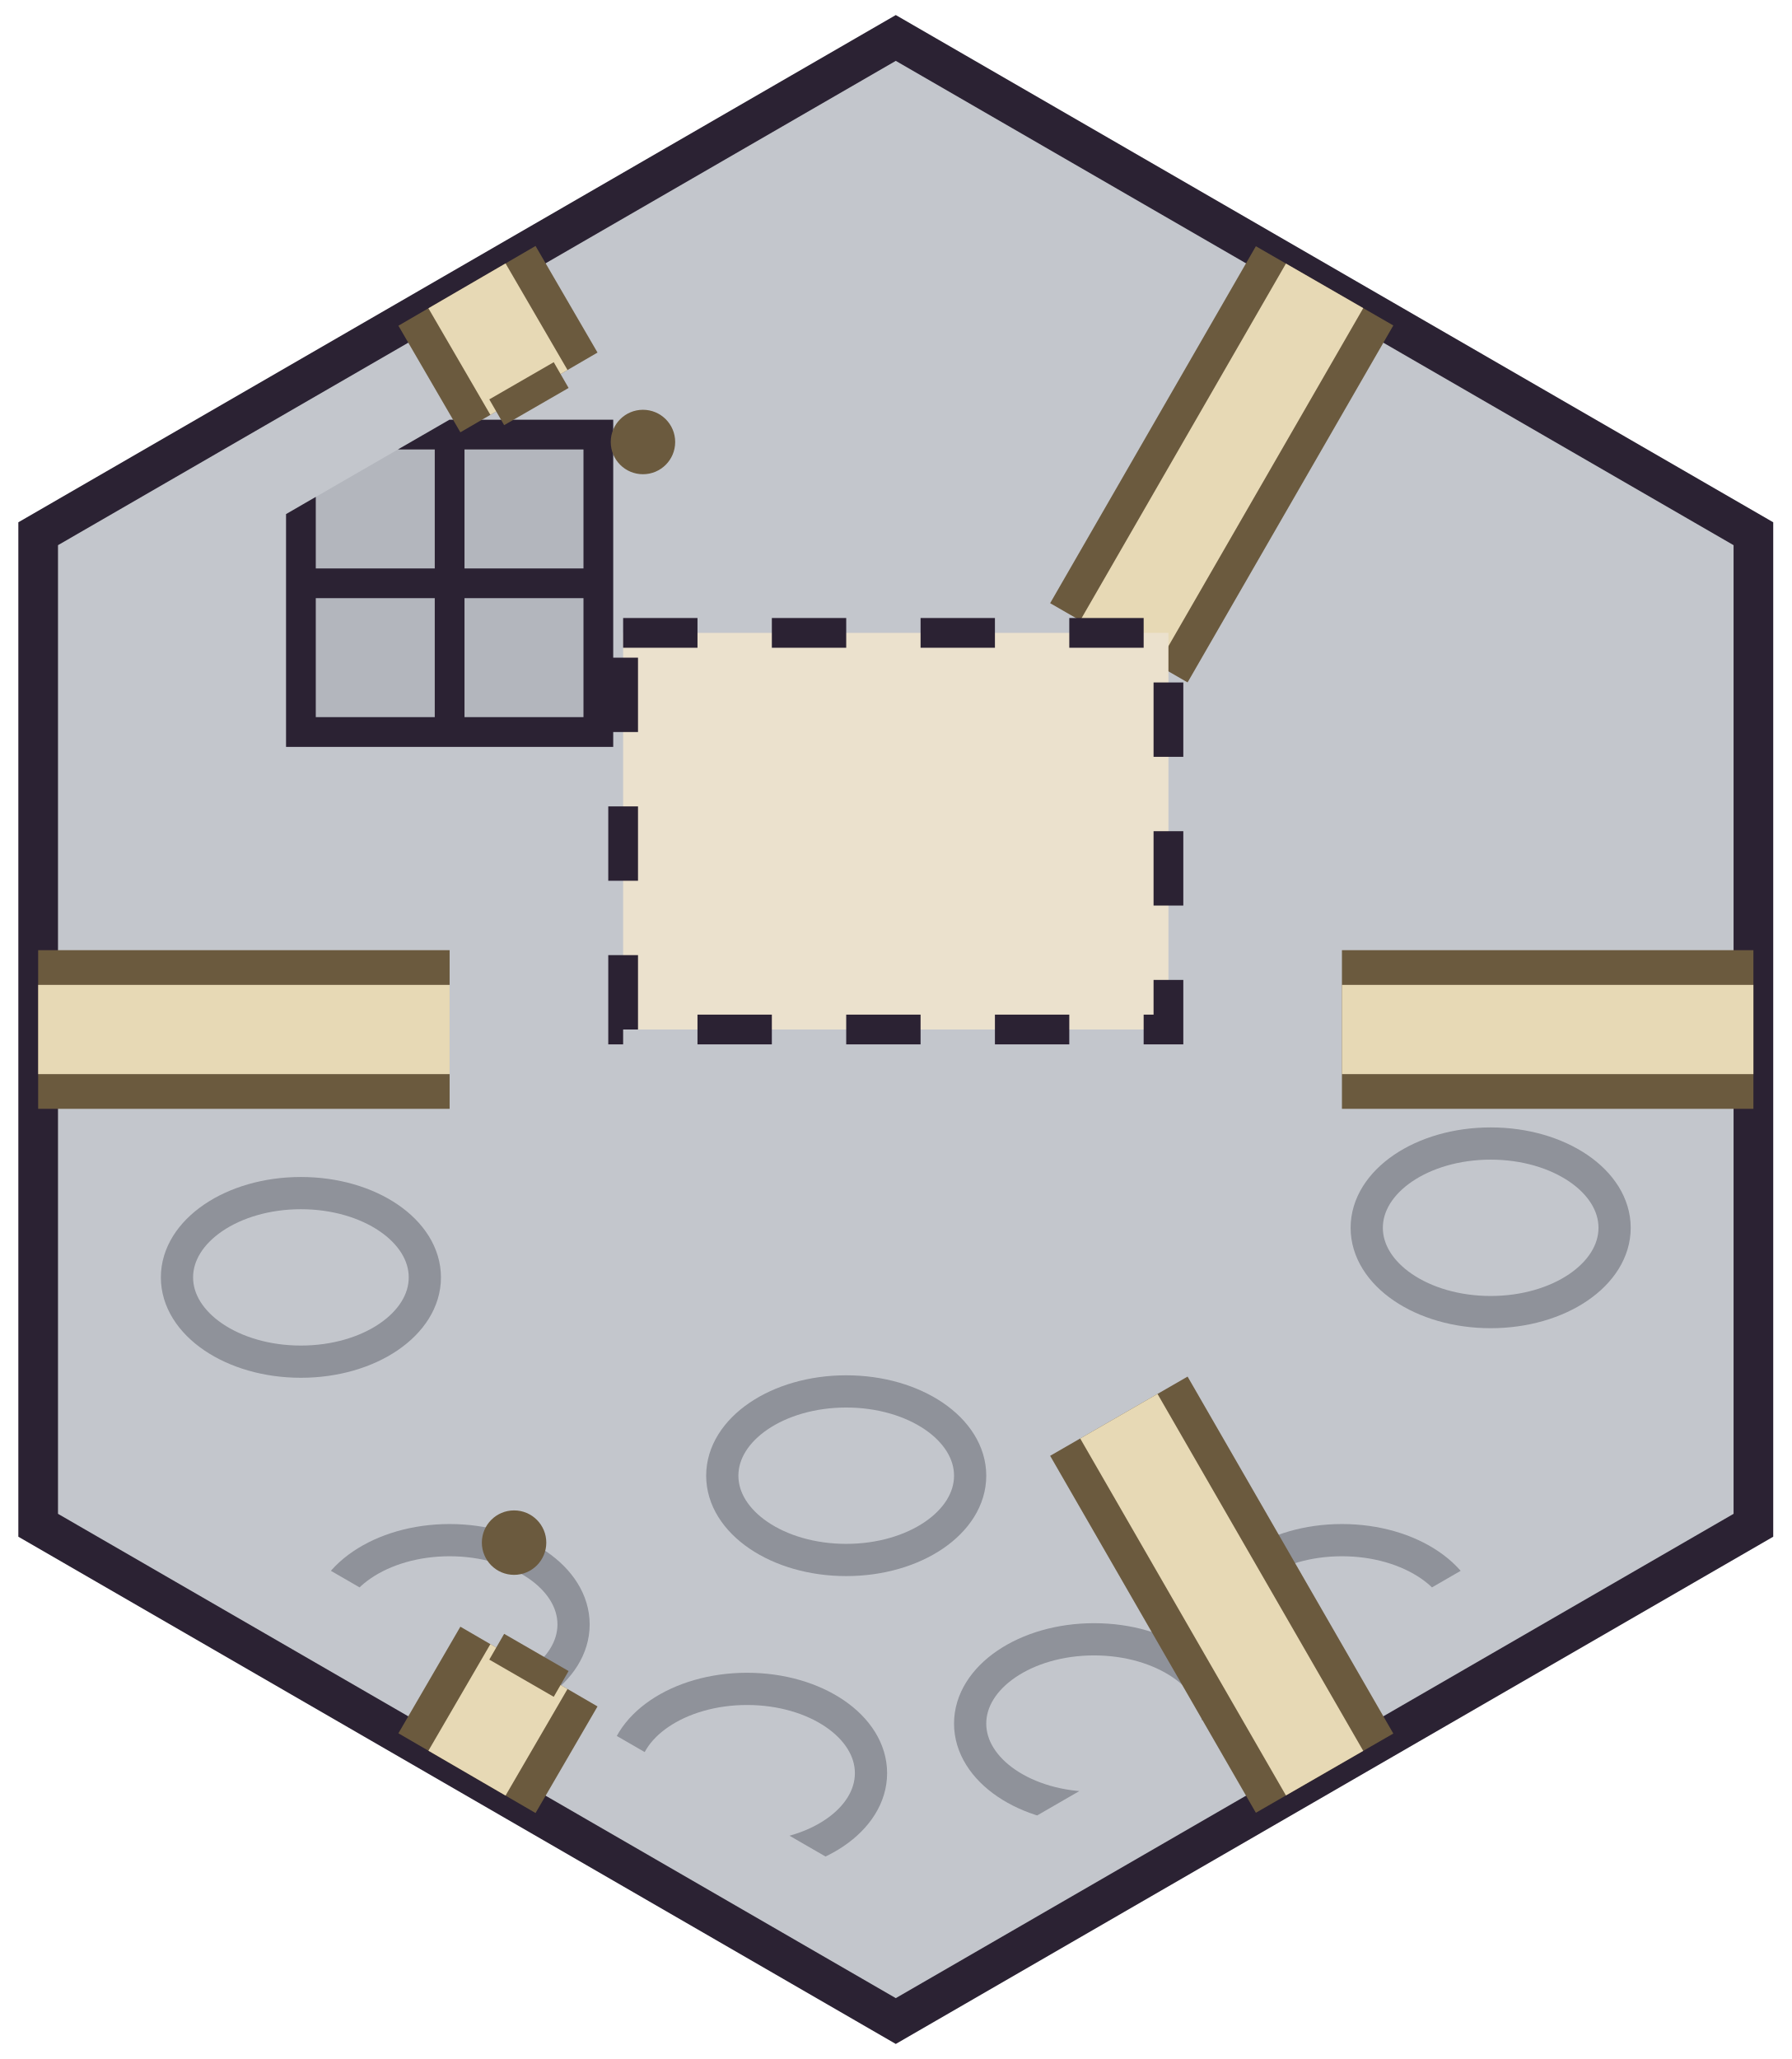
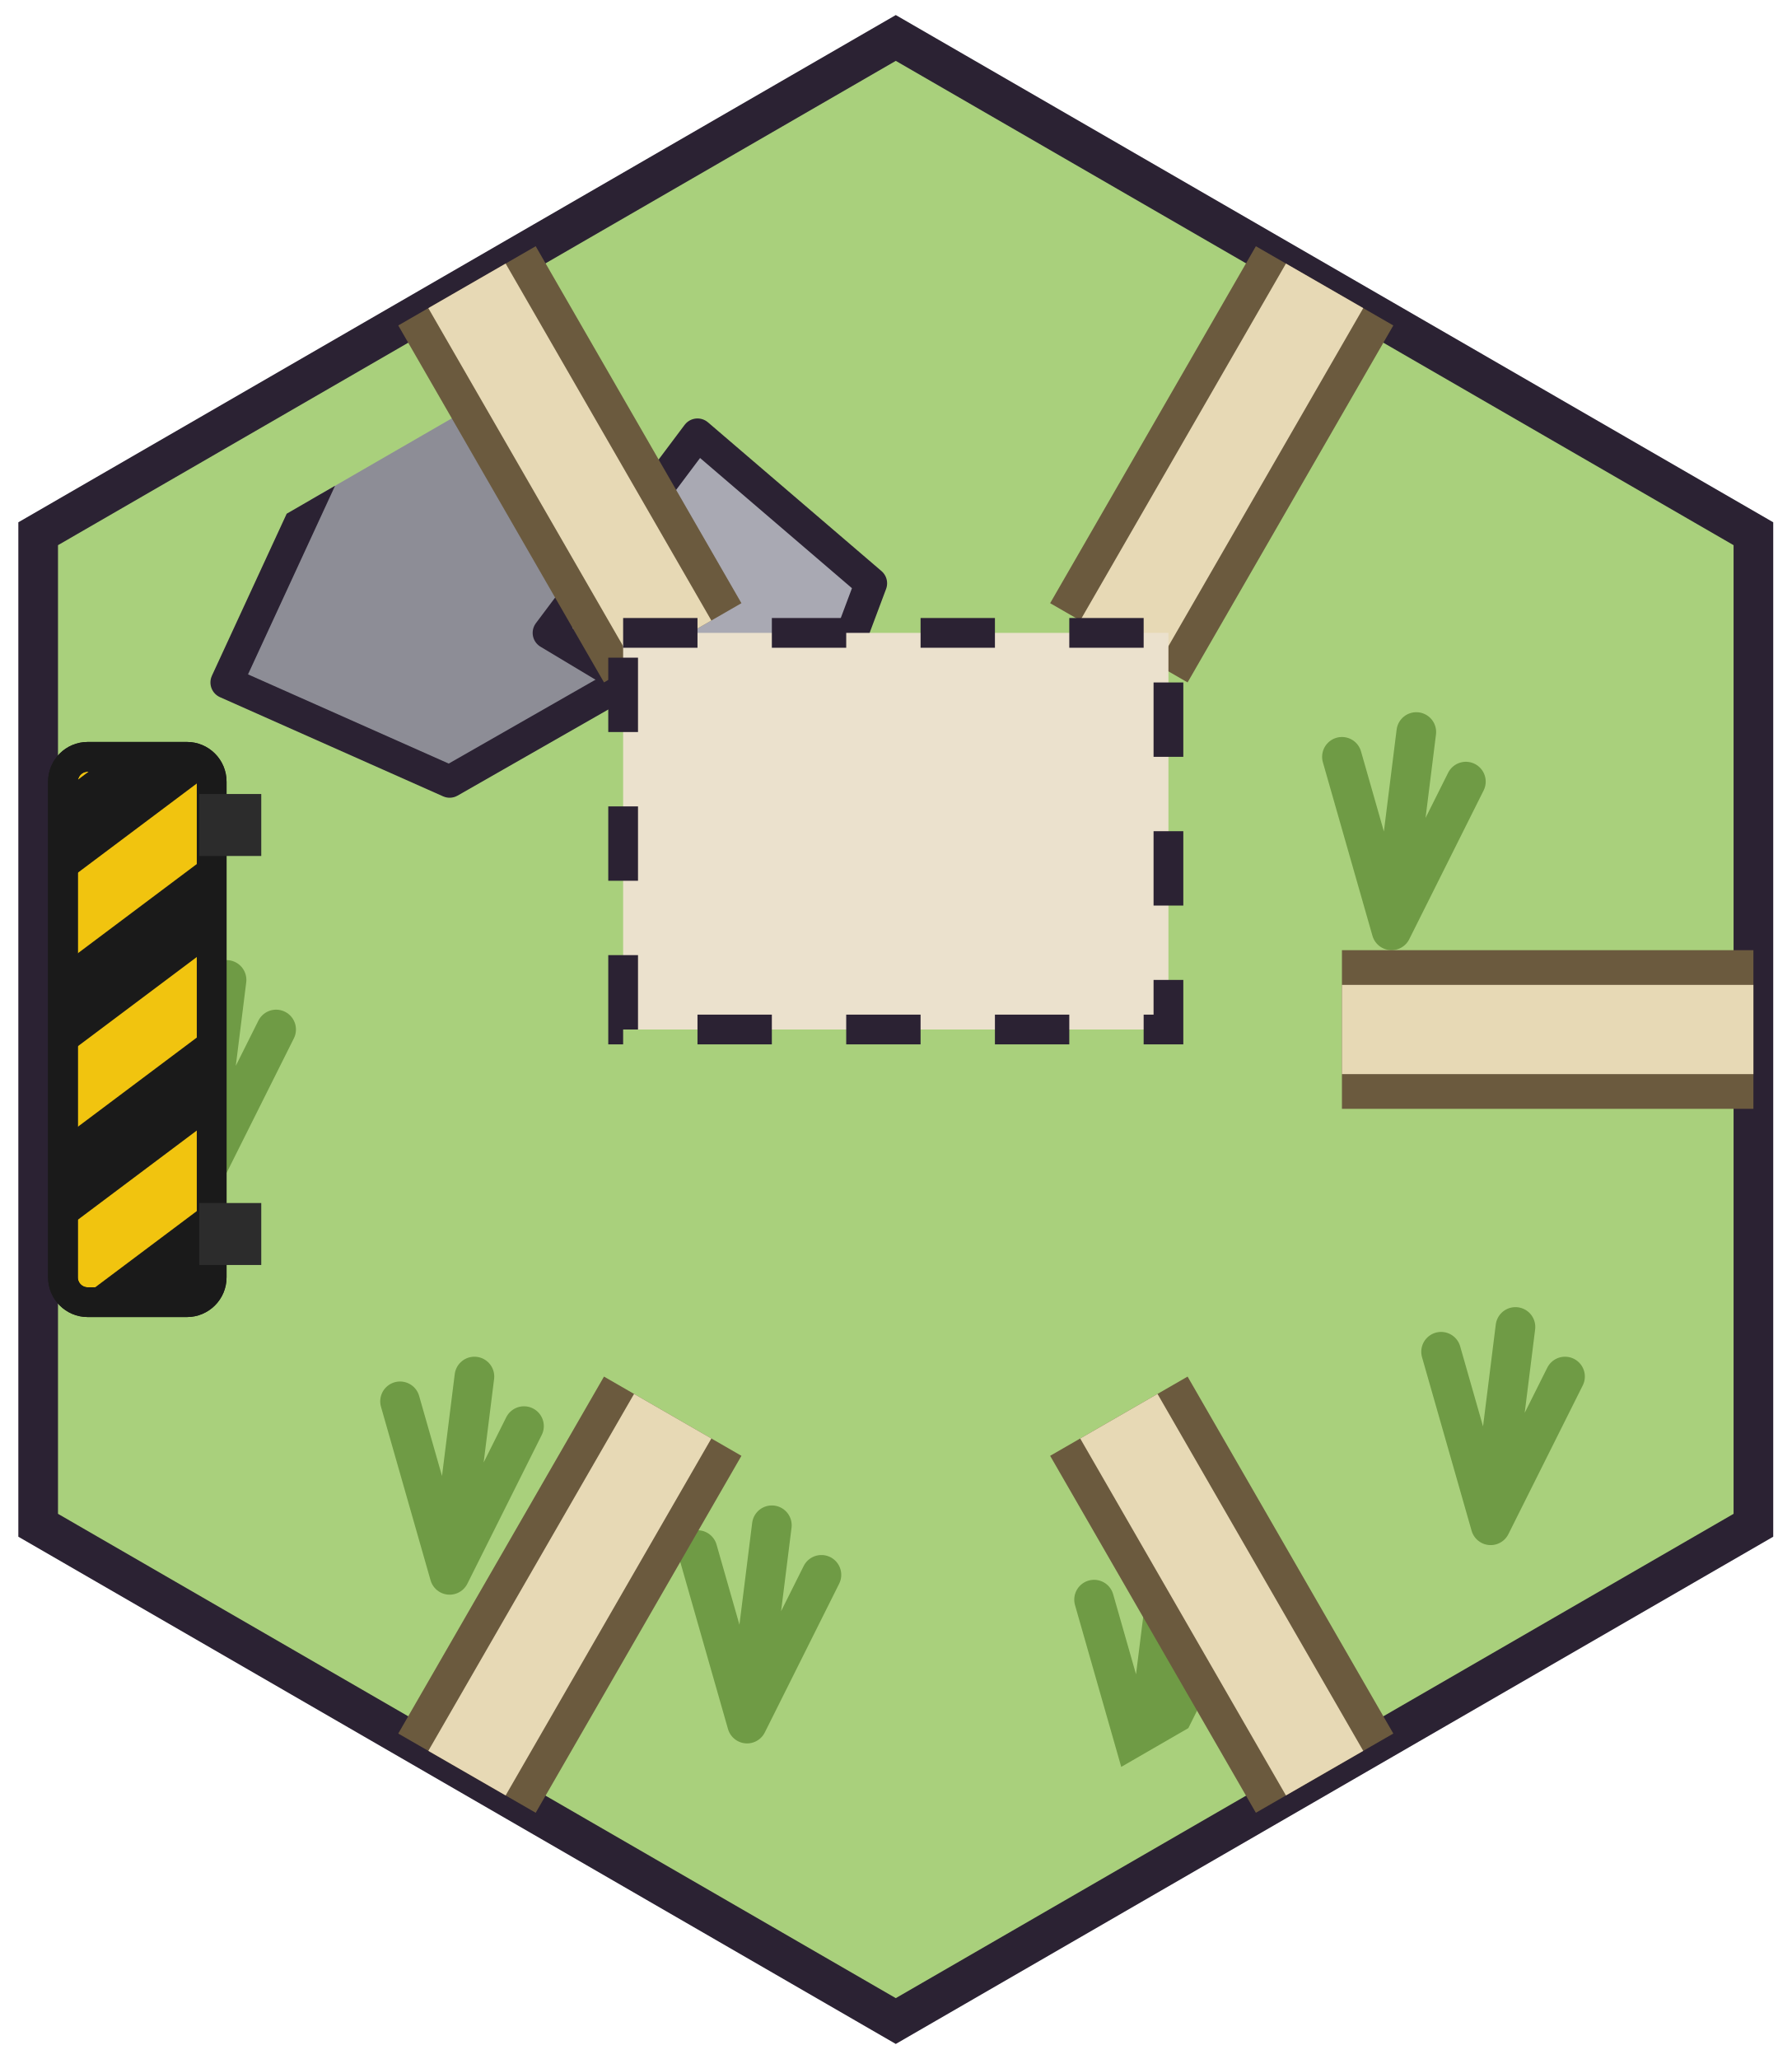
<svg xmlns="http://www.w3.org/2000/svg" viewBox="-36.14 -41.50 72.28 83.00" width="181" height="208" font-family="DejaVu Sans, Arial, sans-serif">
-   <polygon points="34.6,20.0 0.0,40.0 -34.6,20.0 -34.6,-20.0 -0.0,-40.0 34.6,-20.0" fill="#c3c6cc" stroke="#2b2233" stroke-width="1.6" />
-   <clipPath id="c_empty">
+   <polygon points="34.6,20.0 0.0,40.0 -34.6,20.0 -34.6,-20.0 -0.0,-40.0 34.6,-20.0" fill="#a9d07c" stroke="#2b2233" stroke-width="1.6" />
+   <clipPath id="c_iron">
    <polygon points="30.3,17.5 0.0,35.0 -30.3,17.5 -30.3,-17.5 -0.0,-35.0 30.3,-17.5" />
  </clipPath>
-   <g clip-path="url(#c_empty)">
-     <ellipse cx="-18" cy="24" rx="5" ry="3.4" fill="none" stroke="#8f929a" stroke-width="1.3" />
-     <ellipse cx="-6" cy="30" rx="5" ry="3.4" fill="none" stroke="#8f929a" stroke-width="1.3" />
-     <ellipse cx="8" cy="28" rx="5" ry="3.4" fill="none" stroke="#8f929a" stroke-width="1.3" />
-     <ellipse cx="18" cy="24" rx="5" ry="3.4" fill="none" stroke="#8f929a" stroke-width="1.3" />
-     <ellipse cx="-24" cy="10" rx="5" ry="3.4" fill="none" stroke="#8f929a" stroke-width="1.3" />
-     <ellipse cx="24" cy="8" rx="5" ry="3.4" fill="none" stroke="#8f929a" stroke-width="1.3" />
-     <ellipse cx="-2" cy="18" rx="5" ry="3.4" fill="none" stroke="#8f929a" stroke-width="1.3" />
-     <g stroke="#2b2233" stroke-width="1.2">
-       <rect x="-24" y="-24" width="12" height="12" fill="#b3b6bd" />
-       <path d="M-24 -18 h12 M-18 -24 v6 M-18 -12 v-6" fill="none" />
+   <g clip-path="url(#c_iron)">
+     <path d="M-18 22 l-2 -7 M-18 22 l1 -8 M-18 22 l3 -6" stroke="#6f9b45" stroke-width="1.6" fill="none" stroke-linecap="round" />
+     <path d="M-6 28 l-2 -7 M-6 28 l1 -8 M-6 28 l3 -6" stroke="#6f9b45" stroke-width="1.6" fill="none" stroke-linecap="round" />
+     <path d="M10 30 l-2 -7 M10 30 l1 -8 M10 30 l3 -6" stroke="#6f9b45" stroke-width="1.6" fill="none" stroke-linecap="round" />
+     <path d="M24 20 l-2 -7 M24 20 l1 -8 M24 20 l3 -6" stroke="#6f9b45" stroke-width="1.6" fill="none" stroke-linecap="round" />
+     <path d="M20 -4 l-2 -7 M20 -4 l1 -8 M20 -4 l3 -6" stroke="#6f9b45" stroke-width="1.6" fill="none" stroke-linecap="round" />
+     <path d="M-28 6 l-2 -7 M-28 6 l1 -8 M-28 6 l3 -6" stroke="#6f9b45" stroke-width="1.6" fill="none" stroke-linecap="round" />
+     <g stroke="#2b2233" stroke-width="1.3" stroke-linejoin="round">
+       <polygon points="-27,-14 -21,-27 -12,-24 -11,-14 -18,-10" fill="#8d8d96" />
+       <polygon points="-14,-16 -8,-24 -1,-18 -4,-10" fill="#a9a9b3" />
    </g>
  </g>
  <line x1="34.6" y1="0.0" x2="18.0" y2="0.0" stroke="#6b5a3e" stroke-width="6.4" />
  <line x1="34.6" y1="0.0" x2="18.0" y2="0.0" stroke="#e7d9b5" stroke-width="3.6" />
  <line x1="17.3" y1="-30.0" x2="9.0" y2="-15.6" stroke="#6b5a3e" stroke-width="6.4" />
  <line x1="17.3" y1="-30.0" x2="9.0" y2="-15.6" stroke="#e7d9b5" stroke-width="3.6" />
-   <line x1="-17.3" y1="-30.0" x2="-14.8" y2="-25.7" stroke="#6b5a3e" stroke-width="6.4" />
-   <line x1="-17.3" y1="-30.0" x2="-14.8" y2="-25.7" stroke="#e7d9b5" stroke-width="3.6" />
-   <line x1="-13.5" y1="-26.4" x2="-16.1" y2="-24.9" stroke="#6b5a3e" stroke-width="1.2" />
-   <circle cx="-10.2" cy="-23.7" r="1.3" fill="#6b5a3e" />
-   <line x1="-34.6" y1="0.0" x2="-18.0" y2="0.0" stroke="#6b5a3e" stroke-width="6.4" />
-   <line x1="-34.6" y1="0.0" x2="-18.0" y2="0.0" stroke="#e7d9b5" stroke-width="3.6" />
-   <line x1="-17.3" y1="30.0" x2="-14.8" y2="25.7" stroke="#6b5a3e" stroke-width="6.4" />
-   <line x1="-17.3" y1="30.0" x2="-14.8" y2="25.7" stroke="#e7d9b5" stroke-width="3.6" />
-   <line x1="-16.1" y1="24.9" x2="-13.5" y2="26.4" stroke="#6b5a3e" stroke-width="1.2" />
-   <circle cx="-15.4" cy="20.7" r="1.3" fill="#6b5a3e" />
+   <line x1="-17.3" y1="-30.0" x2="-9.0" y2="-15.6" stroke="#6b5a3e" stroke-width="6.4" />
+   <line x1="-17.3" y1="-30.0" x2="-9.0" y2="-15.6" stroke="#e7d9b5" stroke-width="3.6" />
+   <g transform="translate(-30.6,0.0) rotate(270.0)">
+     <defs>
+       <clipPath id="blk_3">
+         <rect x="-11" y="-3" width="22" height="6" rx="1" />
+       </clipPath>
+     </defs>
+     <rect x="-11" y="-3" width="22" height="6" rx="1" fill="#f1c40f" stroke="#1a1a1a" stroke-width="1.2" />
+     <g clip-path="url(#blk_3)">
+       <line x1="-14" y1="-4" x2="-8" y2="4" stroke="#1a1a1a" stroke-width="3" />
+       <line x1="-7" y1="-4" x2="-1" y2="4" stroke="#1a1a1a" stroke-width="3" />
+       <line x1="0" y1="-4" x2="6" y2="4" stroke="#1a1a1a" stroke-width="3" />
+       <line x1="7" y1="-4" x2="13" y2="4" stroke="#1a1a1a" stroke-width="3" />
+     </g>
+     <rect x="-11" y="-3" width="22" height="6" rx="1" fill="none" stroke="#1a1a1a" stroke-width="1.2" />
+     <rect x="-9.5" y="2.5" width="2.5" height="2.5" fill="#2c2c2c" />
+     <rect x="7" y="2.5" width="2.5" height="2.5" fill="#2c2c2c" />
+   </g>
+   <line x1="-17.3" y1="30.0" x2="-9.0" y2="15.6" stroke="#6b5a3e" stroke-width="6.4" />
+   <line x1="-17.3" y1="30.0" x2="-9.0" y2="15.6" stroke="#e7d9b5" stroke-width="3.6" />
  <line x1="17.3" y1="30.0" x2="9.0" y2="15.6" stroke="#6b5a3e" stroke-width="6.4" />
  <line x1="17.3" y1="30.0" x2="9.0" y2="15.6" stroke="#e7d9b5" stroke-width="3.6" />
  <rect x="-11" y="-16" width="22" height="16" fill="#ebe1cd" stroke="#2b2233" stroke-width="1.2" stroke-dasharray="3" />
</svg>
